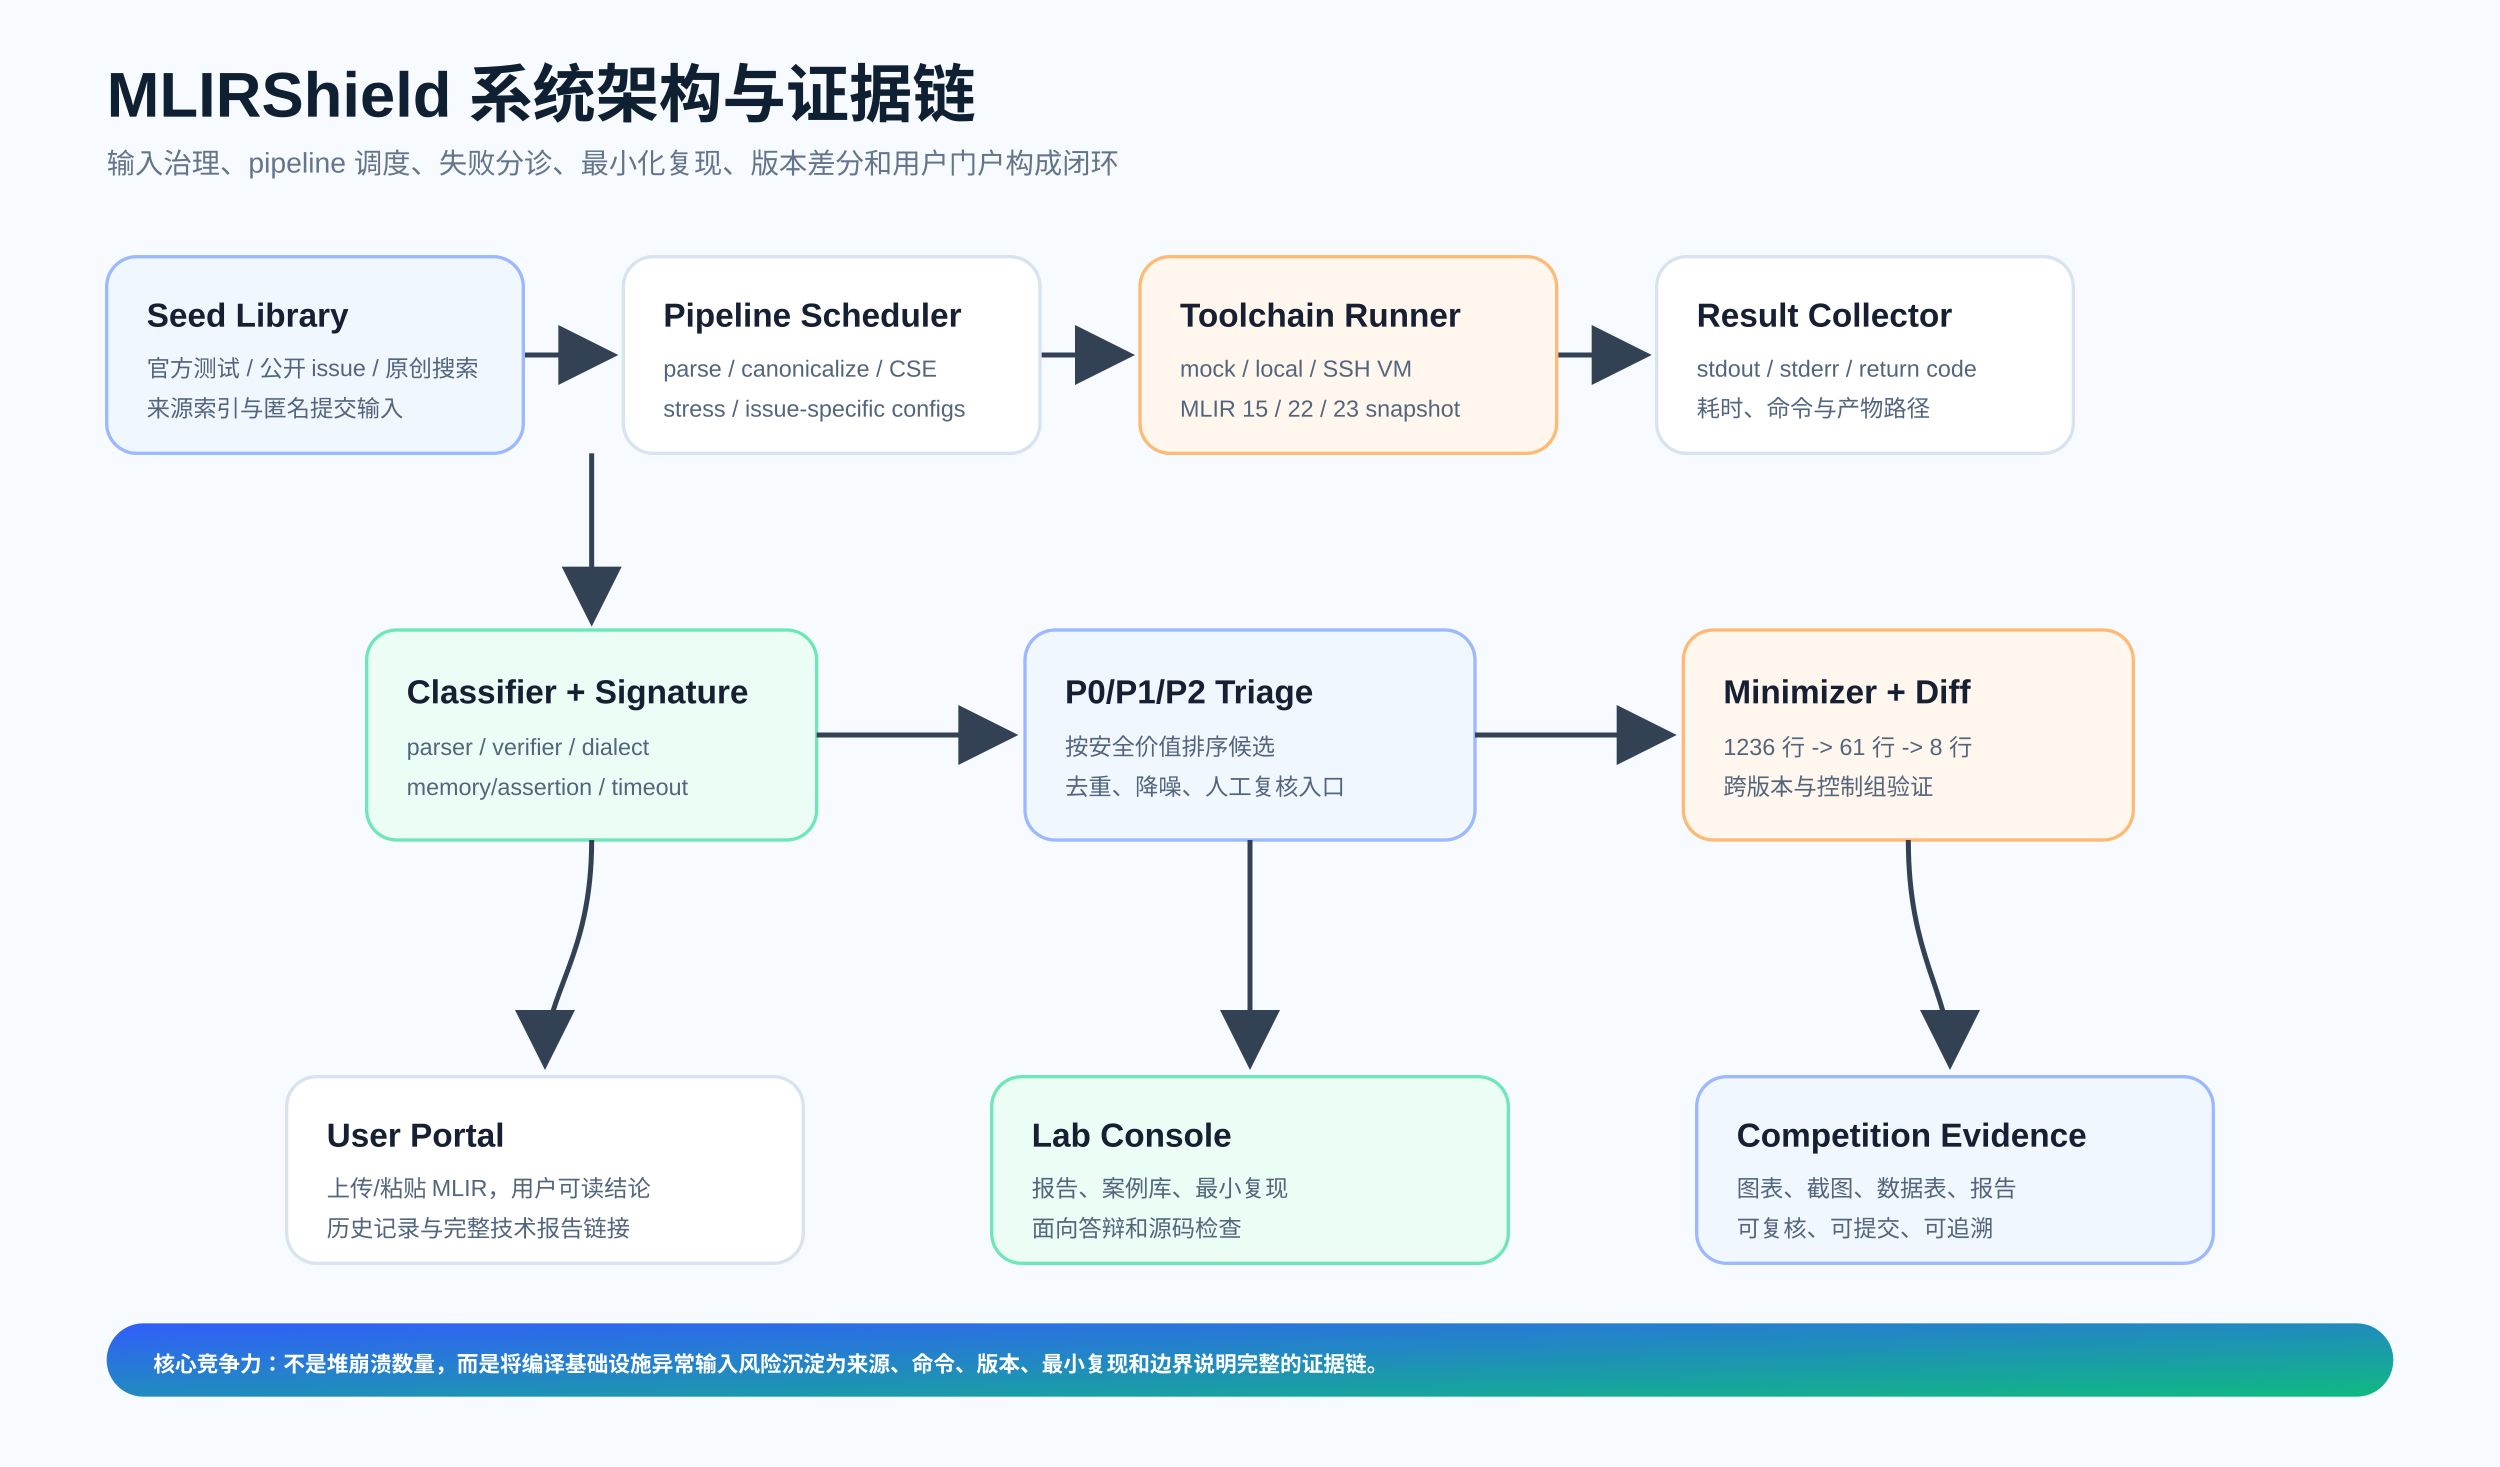
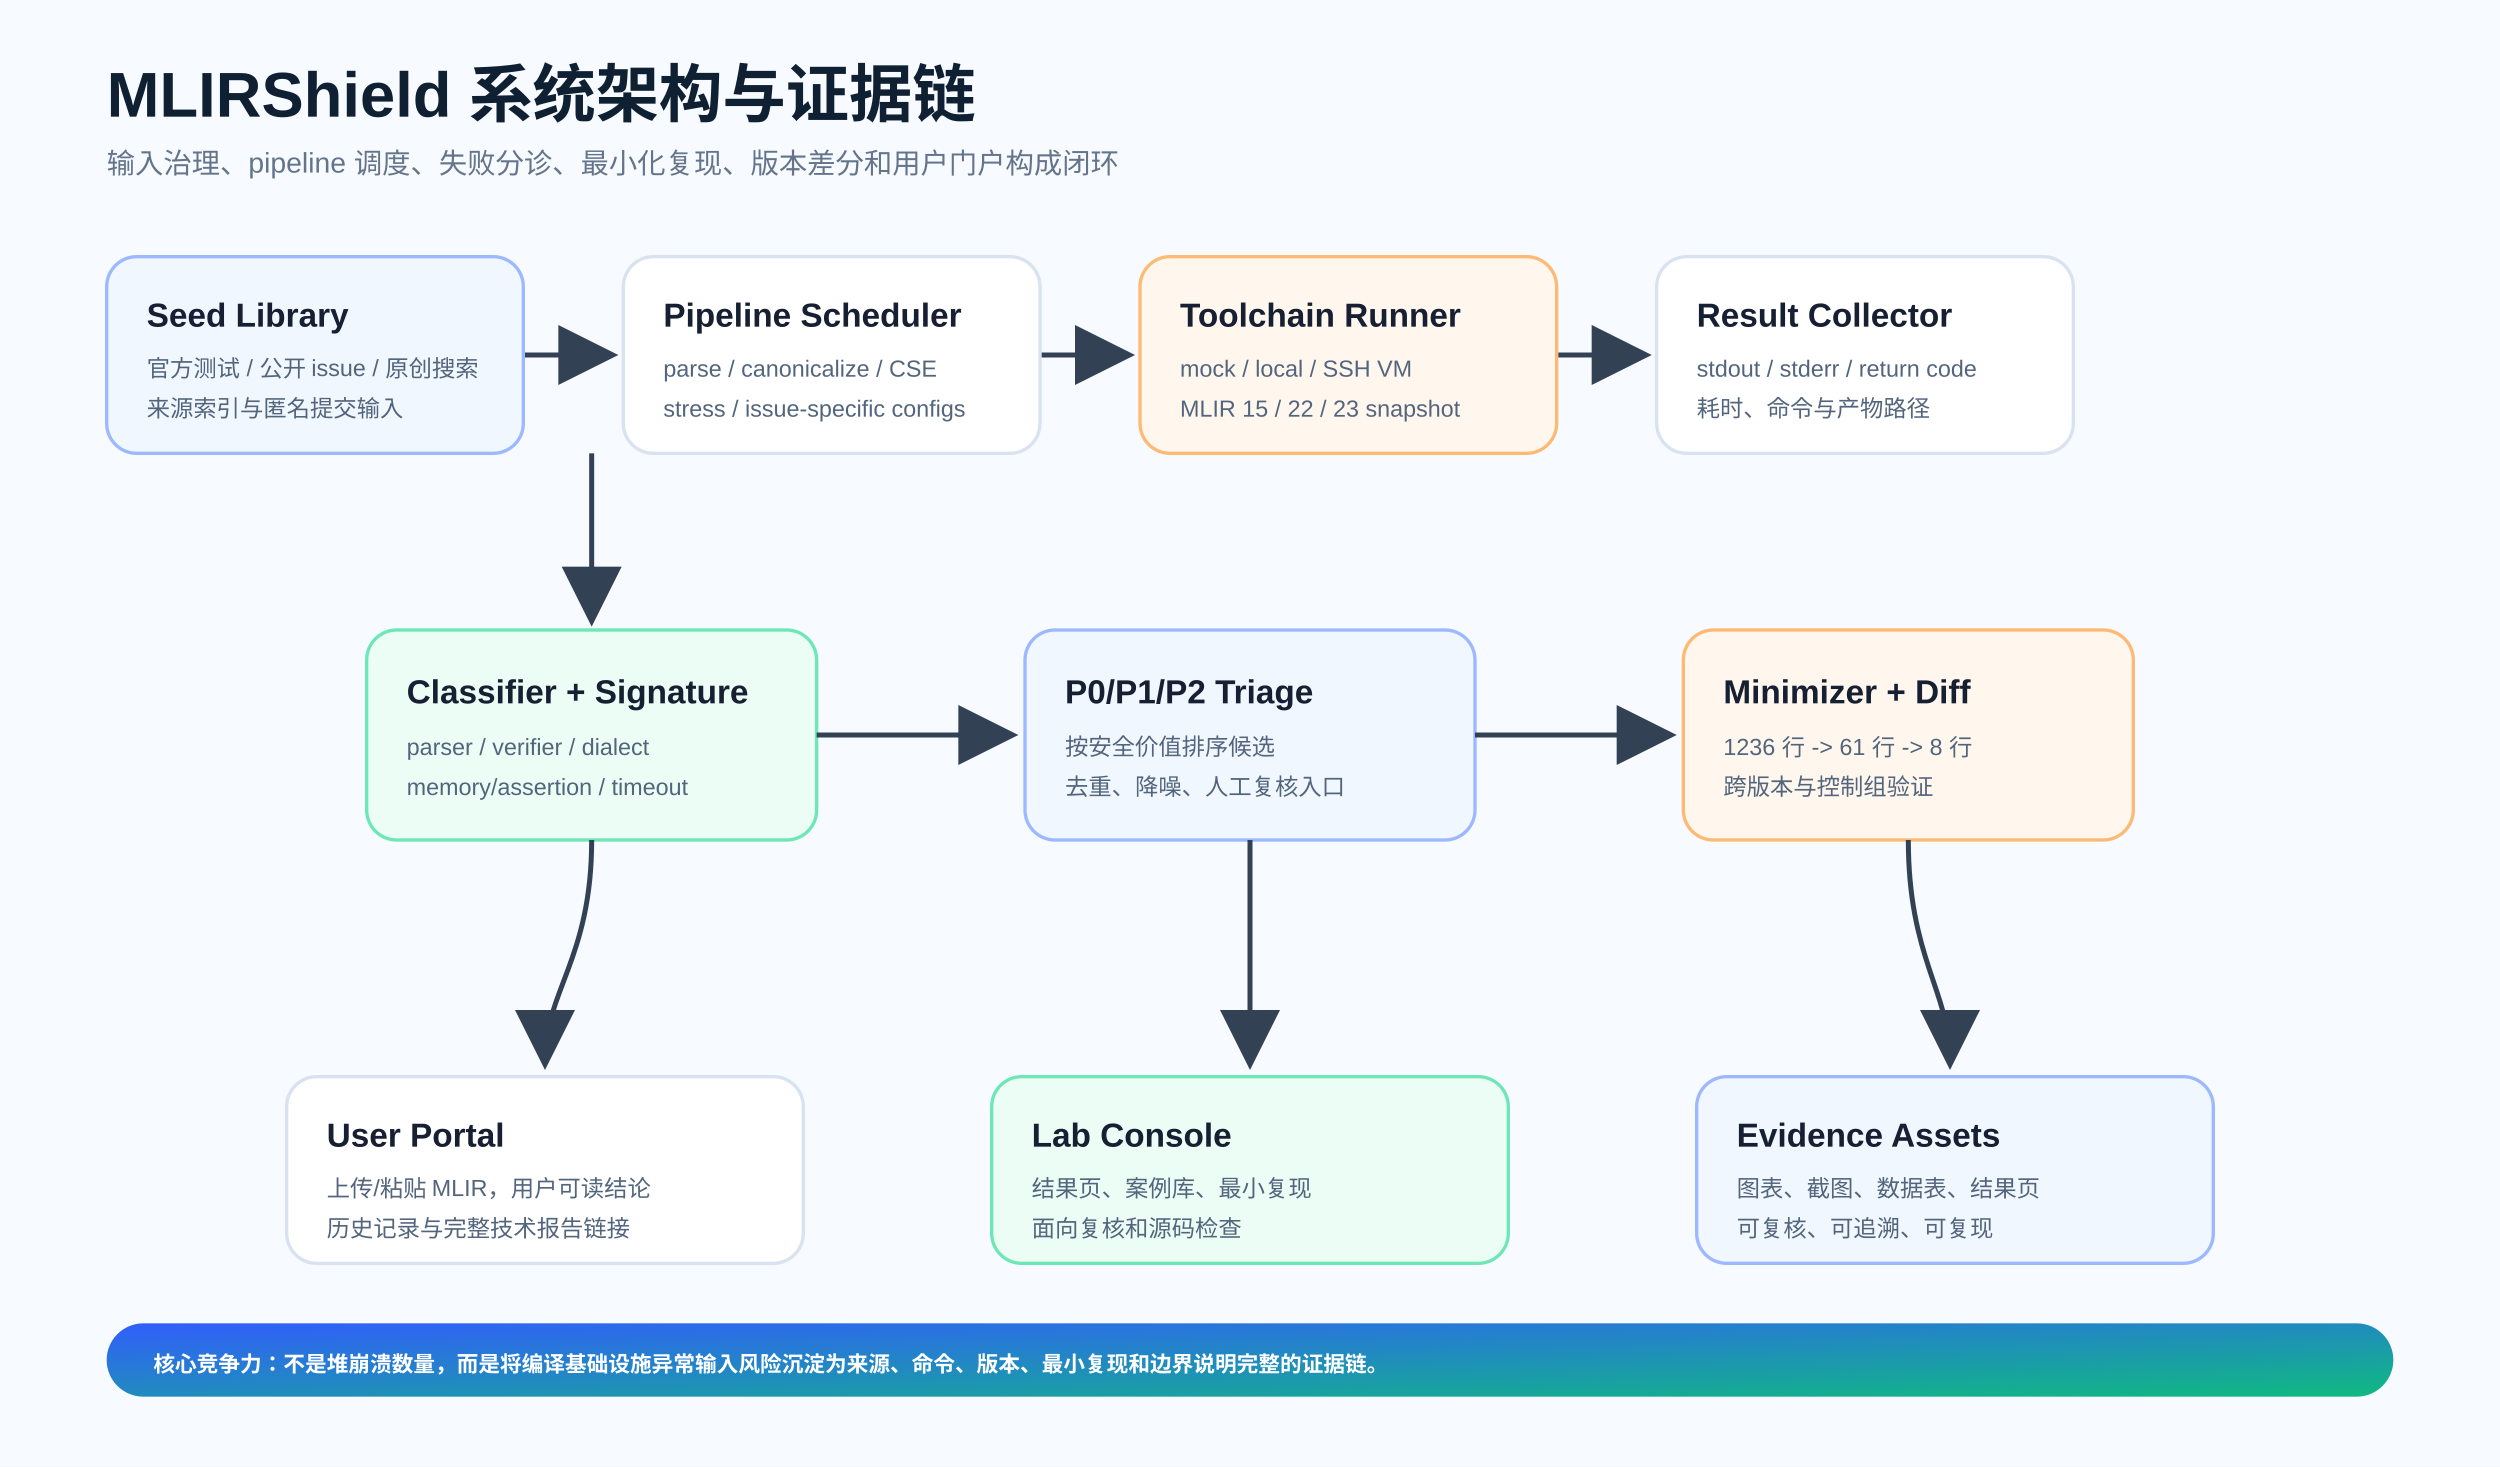
<svg xmlns="http://www.w3.org/2000/svg" width="1500" height="880" viewBox="0 0 1500 880">
  <defs>
    <linearGradient id="g" x1="0" y1="0" x2="1" y2="1">
      <stop offset="0" stop-color="#315EFB" />
      <stop offset="1" stop-color="#10B981" />
    </linearGradient>
    <style>
      .title{font:800 38px 'Segoe UI','Microsoft YaHei',Arial;fill:#102033}.sub{font:500 17px 'Segoe UI','Microsoft YaHei',Arial;fill:#64748B}.box{fill:#fff;stroke:#D8E2F0;stroke-width:2;rx:18}.accent{fill:#F1F7FF;stroke:#9CB8FF}.risk{fill:#FFF7ED;stroke:#FDBA74}.ok{fill:#ECFDF5;stroke:#6EE7B7}.h{font:800 20px 'Segoe UI','Microsoft YaHei',Arial;fill:#172033}.p{font:500 14px 'Segoe UI','Microsoft YaHei',Arial;fill:#53657D}.tag{font:800 13px 'Segoe UI','Microsoft YaHei',Arial;fill:#fff}.arrow{stroke:#334155;stroke-width:3;fill:none;marker-end:url(#a)}
    </style>
    <marker id="a" markerWidth="12" markerHeight="12" refX="10" refY="6" orient="auto">
      <path d="M0,0 L12,6 L0,12z" fill="#334155" />
    </marker>
  </defs>
  <rect width="1500" height="880" fill="#F7FAFF" />
  <text x="64" y="70" class="title">MLIRShield 系统架构与证据链</text>
  <text x="64" y="104" class="sub">输入治理、pipeline 调度、失败分诊、最小化复现、版本差分和用户门户构成闭环</text>
  <g transform="translate(64 154)">
    <rect class="box accent" width="250" height="118" />
    <text x="24" y="42" class="h">Seed Library</text>
    <text x="24" y="72" class="p">官方测试 / 公开 issue / 原创搜索</text>
    <text x="24" y="96" class="p">来源索引与匿名提交输入</text>
  </g>
  <g transform="translate(374 154)">
    <rect class="box" width="250" height="118" />
    <text x="24" y="42" class="h">Pipeline Scheduler</text>
    <text x="24" y="72" class="p">parse / canonicalize / CSE</text>
    <text x="24" y="96" class="p">stress / issue-specific configs</text>
  </g>
  <g transform="translate(684 154)">
    <rect class="box risk" width="250" height="118" />
    <text x="24" y="42" class="h">Toolchain Runner</text>
    <text x="24" y="72" class="p">mock / local / SSH VM</text>
    <text x="24" y="96" class="p">MLIR 15 / 22 / 23 snapshot</text>
  </g>
  <g transform="translate(994 154)">
    <rect class="box" width="250" height="118" />
    <text x="24" y="42" class="h">Result Collector</text>
    <text x="24" y="72" class="p">stdout / stderr / return code</text>
    <text x="24" y="96" class="p">耗时、命令与产物路径</text>
  </g>
  <path class="arrow" d="M315 213H365" />
  <path class="arrow" d="M625 213H675" />
  <path class="arrow" d="M935 213H985" />
  <g transform="translate(220 378)">
    <rect class="box ok" width="270" height="126" />
    <text x="24" y="44" class="h">Classifier + Signature</text>
    <text x="24" y="75" class="p">parser / verifier / dialect</text>
    <text x="24" y="99" class="p">memory/assertion / timeout</text>
  </g>
  <g transform="translate(615 378)">
    <rect class="box accent" width="270" height="126" />
    <text x="24" y="44" class="h">P0/P1/P2 Triage</text>
    <text x="24" y="75" class="p">按安全价值排序候选</text>
    <text x="24" y="99" class="p">去重、降噪、人工复核入口</text>
  </g>
  <g transform="translate(1010 378)">
    <rect class="box risk" width="270" height="126" />
    <text x="24" y="44" class="h">Minimizer + Diff</text>
    <text x="24" y="75" class="p">1236 行 -&gt; 61 行 -&gt; 8 行</text>
    <text x="24" y="99" class="p">跨版本与控制组验证</text>
  </g>
  <path class="arrow" d="M355 272C355 320 355 340 355 370" />
  <path class="arrow" d="M490 441H605" />
  <path class="arrow" d="M885 441H1000" />
  <g transform="translate(172 646)">
    <rect class="box" width="310" height="112" />
    <text x="24" y="42" class="h">User Portal</text>
    <text x="24" y="72" class="p">上传/粘贴 MLIR，用户可读结论</text>
    <text x="24" y="96" class="p">历史记录与完整技术报告链接</text>
  </g>
  <g transform="translate(595 646)">
    <rect class="box ok" width="310" height="112" />
    <text x="24" y="42" class="h">Lab Console</text>
-     <text x="24" y="72" class="p">报告、案例库、最小复现</text>
-     <text x="24" y="96" class="p">面向答辩和源码检查</text>
+     <text x="24" y="72" class="p">结果页、案例库、最小复现</text>
+     <text x="24" y="96" class="p">面向复核和源码检查</text>
  </g>
  <g transform="translate(1018 646)">
    <rect class="box accent" width="310" height="112" />
-     <text x="24" y="42" class="h">Competition Evidence</text>
-     <text x="24" y="72" class="p">图表、截图、数据表、报告</text>
-     <text x="24" y="96" class="p">可复核、可提交、可追溯</text>
+     <text x="24" y="42" class="h">Evidence Assets</text>
+     <text x="24" y="72" class="p">图表、截图、数据表、结果页</text>
+     <text x="24" y="96" class="p">可复核、可追溯、可复现</text>
  </g>
  <path class="arrow" d="M1145 504C1145 575 1170 595 1170 636" />
  <path class="arrow" d="M750 504V636" />
  <path class="arrow" d="M355 504C355 575 327 595 327 636" />
  <rect x="64" y="794" width="1372" height="44" rx="22" fill="url(#g)" />
  <text x="92" y="823" class="tag">核心竞争力：不是堆崩溃数量，而是将编译基础设施异常输入风险沉淀为来源、命令、版本、最小复现和边界说明完整的证据链。</text>
</svg>
